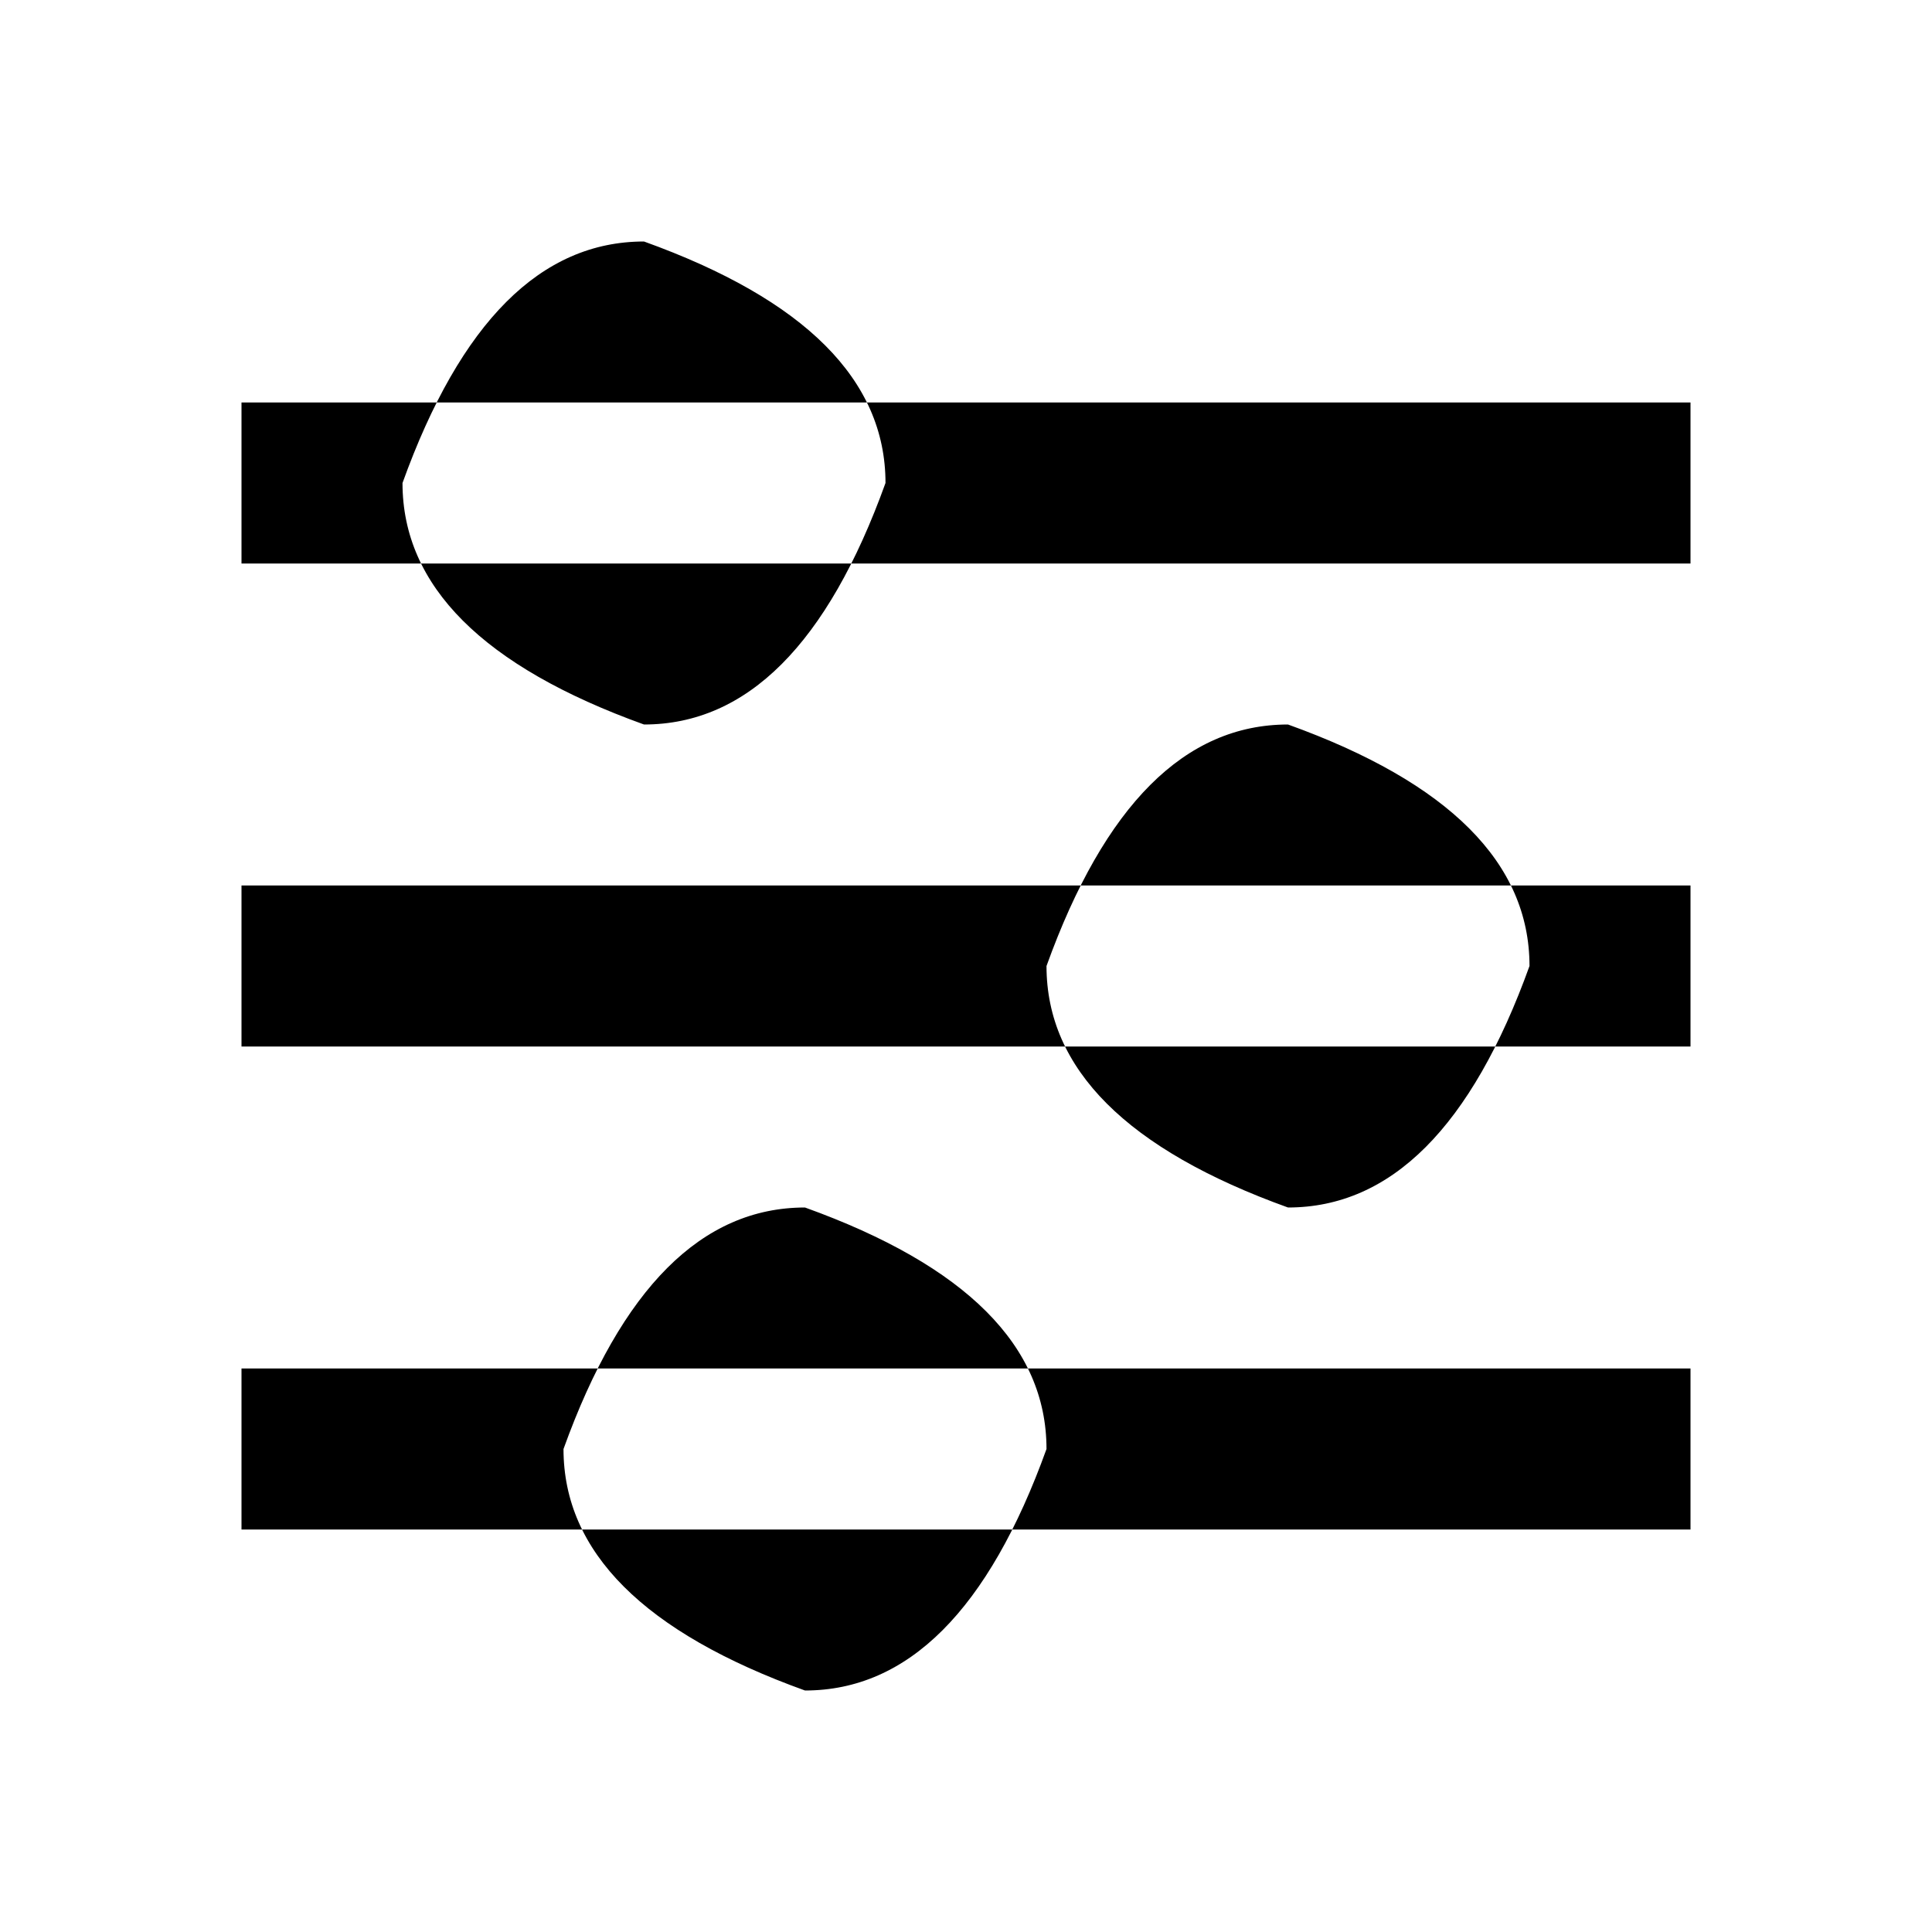
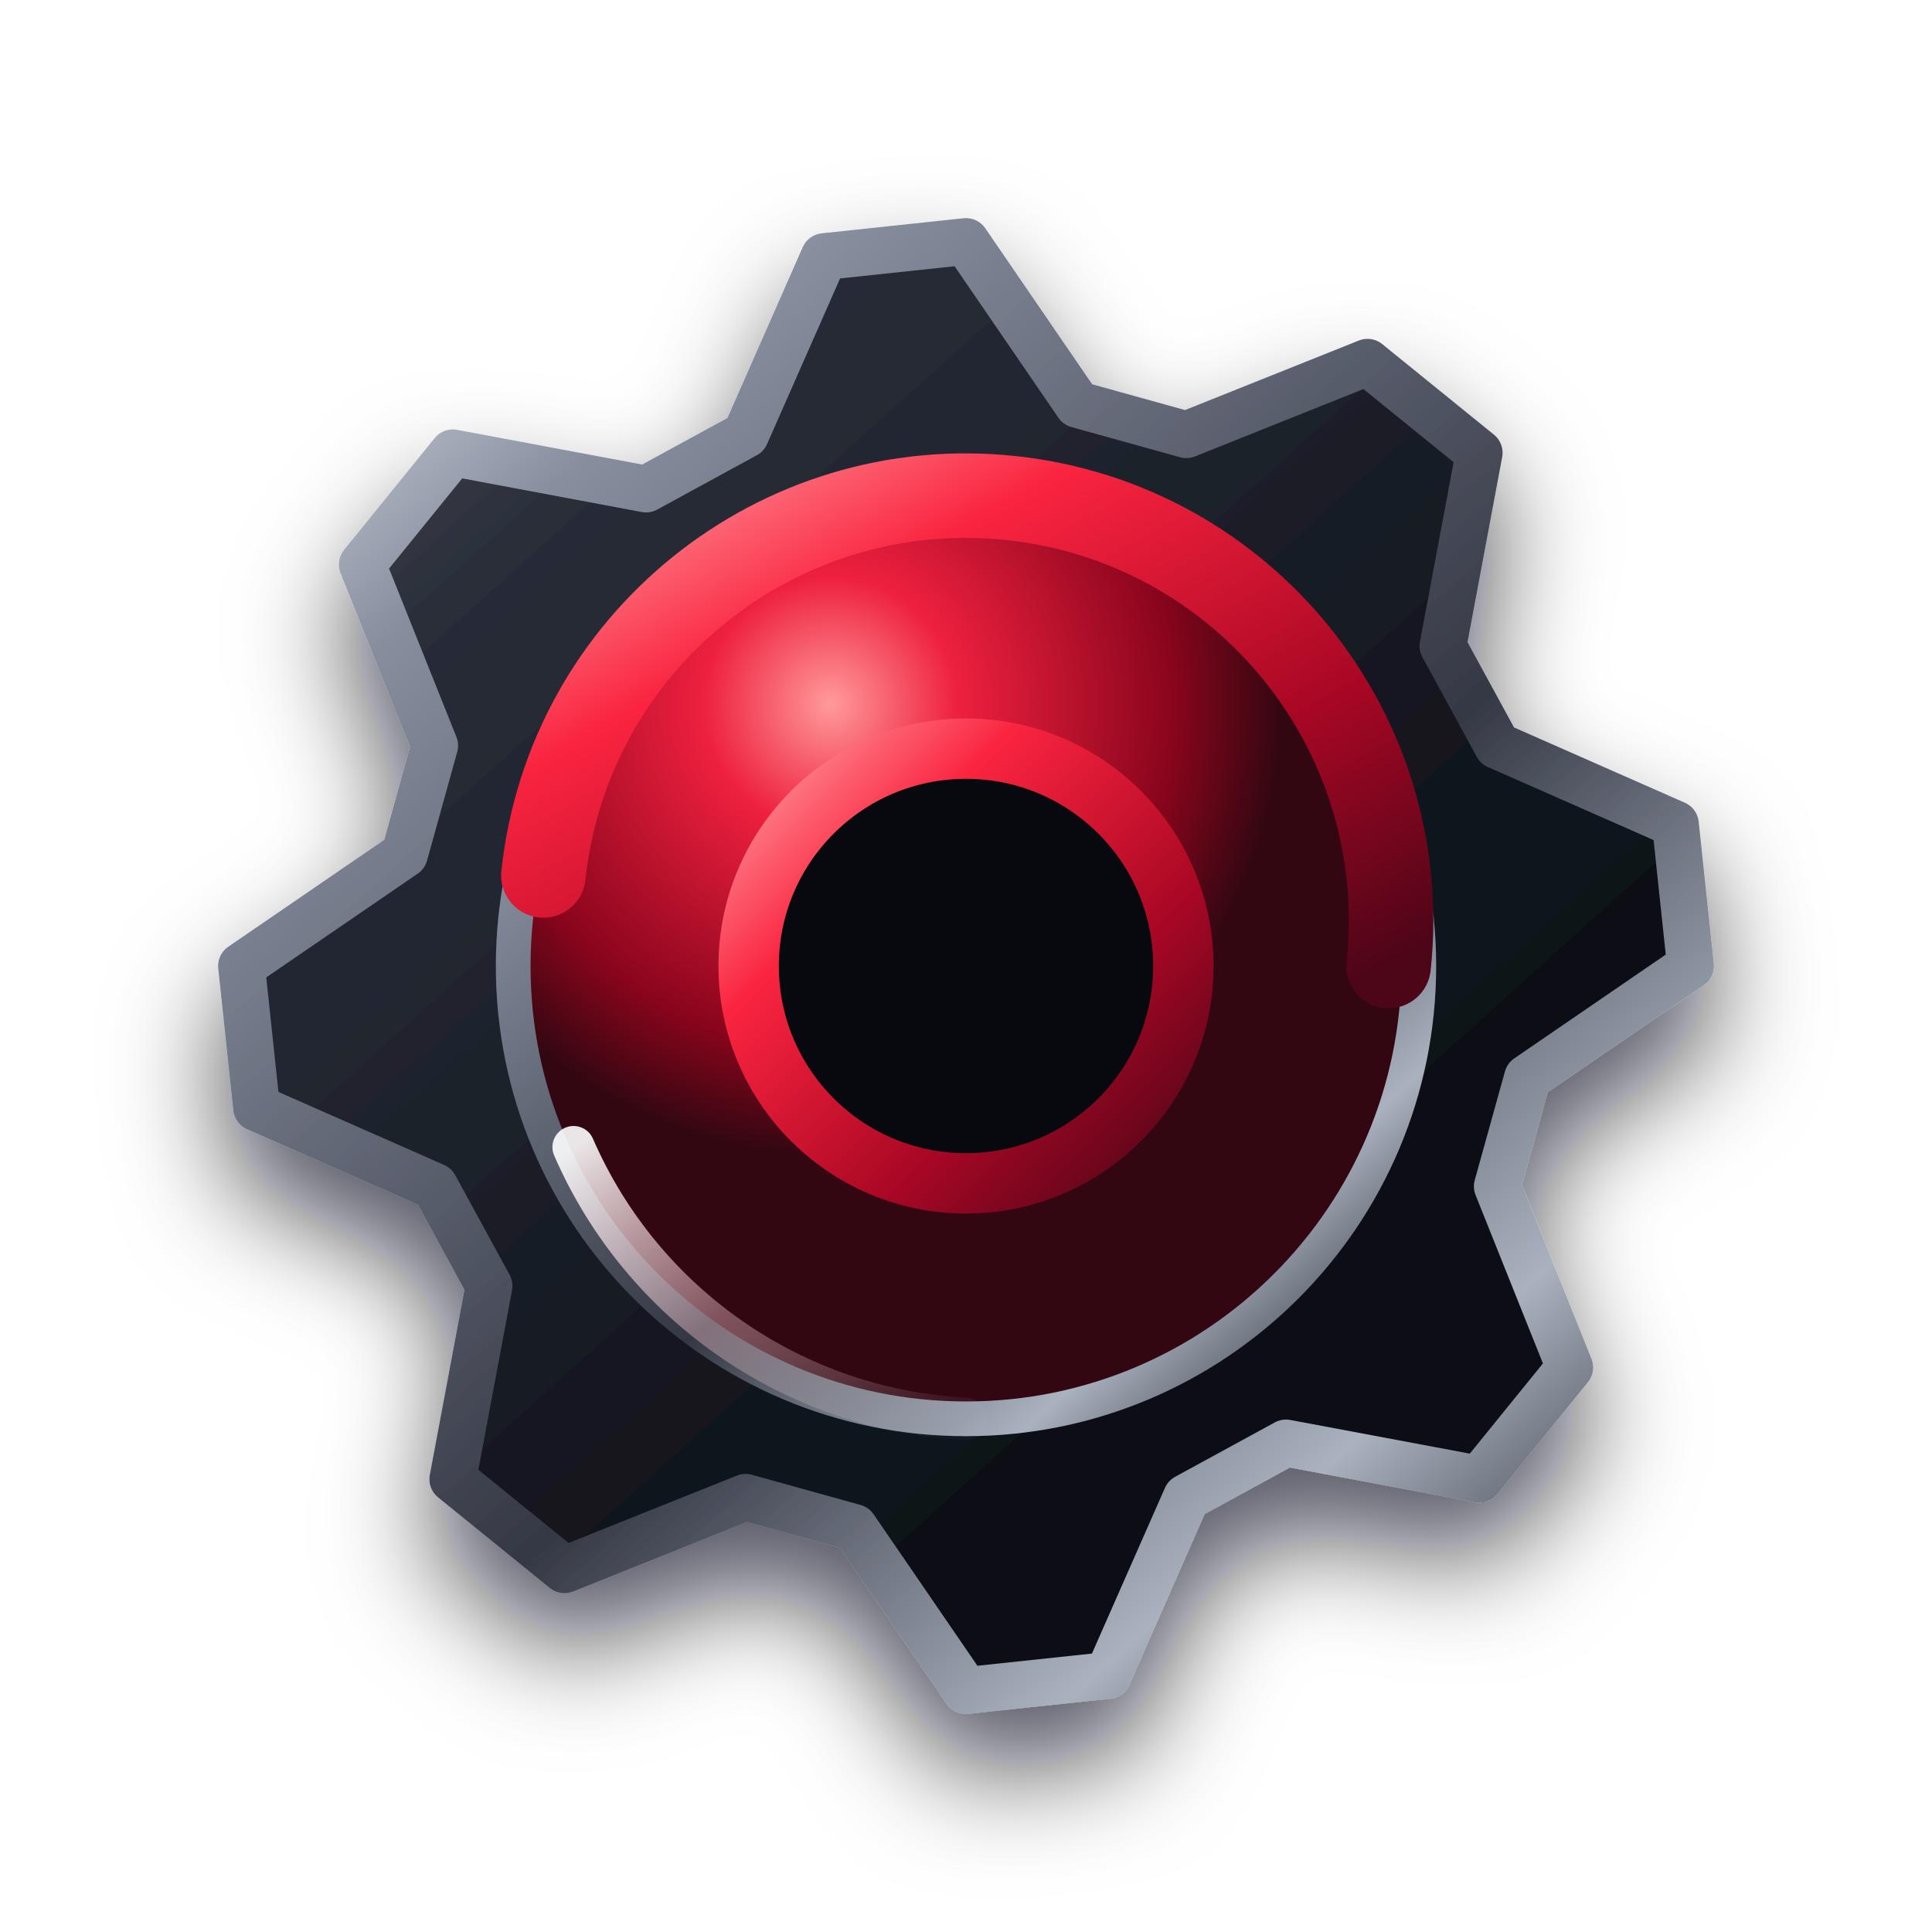
- <svg xmlns="http://www.w3.org/2000/svg" viewBox="0 0 24 24" width="24" height="24">
-   <path fill="currentColor" fill-rule="nonzero" d="M3.00 5.00 L21.00 5.00 L21.00 7.00 L3.00 7.00 L3.00 5.00 Z M3.00 11.00 L21.00 11.00 L21.00 13.00 L3.00 13.00 L3.00 11.00 Z M3.00 17.00 L21.00 17.00 L21.00 19.00 L3.00 19.00 L3.00 17.00 Z M8.00 3.00 Q6.08 3.00 5.00 6.00 Q5.00 7.92 8.00 9.00 Q9.92 9.00 11.00 6.00 Q11.00 4.08 8.00 3.00 Z M16.00 9.00 Q14.08 9.00 13.00 12.00 Q13.00 13.92 16.00 15.00 Q17.92 15.00 19.00 12.00 Q19.00 10.08 16.00 9.00 Z M10.00 15.00 Q8.08 15.00 7.00 18.00 Q7.00 19.92 10.00 21.00 Q11.92 21.00 13.00 18.00 Q13.00 16.08 10.00 15.00 Z" />
+ <svg xmlns="http://www.w3.org/2000/svg" viewBox="0 0 64 64" width="64" height="64" role="img" aria-labelledby="t-settings d-settings">
+   <defs>
+     <linearGradient id="graphite" x1="0" x2=".9" y1="0" y2="1">
+       <stop stop-color="#545b69" />
+       <stop offset=".21" stop-color="#292d38" />
+       <stop offset=".62" stop-color="#11151d" />
+       <stop offset="1" stop-color="#06080e" />
+     </linearGradient>
+     <linearGradient id="steel" x1="0" y1="0" x2=".9" y2="1">
+       <stop stop-color="#f0f4fc" />
+       <stop offset=".2" stop-color="#878e9e" />
+       <stop offset=".6" stop-color="#343844" />
+       <stop offset=".84" stop-color="#aab2bf" />
+       <stop offset="1" stop-color="#272c36" />
+     </linearGradient>
+     <linearGradient id="red" x1="0" y1="0" x2="1" y2="1">
+       <stop stop-color="#ff9ba0" />
+       <stop offset=".28" stop-color="#fa243f" />
+       <stop offset=".68" stop-color="#a80724" />
+       <stop offset="1" stop-color="#4d0518" />
+     </linearGradient>
+     <radialGradient id="garnet" cx=".35" cy=".21">
+       <stop stop-color="#ff9a9a" />
+       <stop offset=".28" stop-color="#ee203f" />
+       <stop offset=".76" stop-color="#89051c" />
+       <stop offset="1" stop-color="#320711" />
+     </radialGradient>
+     <linearGradient id="shine" x1="0" y1="0" x2="1" y2="1">
+       <stop stop-color="#fff" stop-opacity=".9" />
+       <stop offset=".5" stop-color="#f7c6cf" stop-opacity=".4" />
+       <stop offset="1" stop-color="#fff" stop-opacity=".02" />
+     </linearGradient>
+     <filter id="shadow" x="-35%" y="-35%" width="170%" height="170%">
+       <feDropShadow dx="0" dy="2" stdDeviation="1.8" flood-color="#010308" flood-opacity=".65" />
+     </filter>
+   </defs>
+   <style>.body{fill:url(#graphite);stroke:url(#steel);stroke-width:1.55;filter:url(#shadow)}.enamel{fill:none;stroke:url(#red);stroke-width:2.8;stroke-linecap:round;stroke-linejoin:round}.glint{fill:none;stroke:url(#shine);stroke-width:1.4;stroke-linecap:round}.gem{fill:url(#garnet);stroke:url(#steel);stroke-width:1.15}.void{fill:#07090f;stroke:url(#red);stroke-width:2}</style>
+   <g stroke-linecap="round" stroke-linejoin="round">
+     <path class="body" d="M32.0 8.0 L35.7 13.4 L39.3 14.4 L45.3 12.0 L49.0 15.0 L47.8 21.4 L49.6 24.7 L55.5 27.3 L56.0 32.0 L50.6 35.7 L49.6 39.3 L52.0 45.3 L49.0 49.0 L42.6 47.8 L39.3 49.6 L36.7 55.5 L32.0 56.0 L28.3 50.6 L24.7 49.6 L18.7 52.0 L15.0 49.0 L16.2 42.6 L14.4 39.3 L8.5 36.7 L8.0 32.0 L13.4 28.3 L14.4 24.7 L12.0 18.7 L15.0 15.0 L21.4 16.2 L24.7 14.4 L27.3 8.5 Z" />
+     <circle class="gem" cx="32" cy="32" r="15" />
+     <circle class="void" cx="32" cy="32" r="7.2" />
+     <path class="enamel" d="M18 29 A14 14 0 0 1 46 32" />
+     <path class="glint" d="M19 38 A15 15 0 0 0 32 47" />
+   </g>
</svg>
